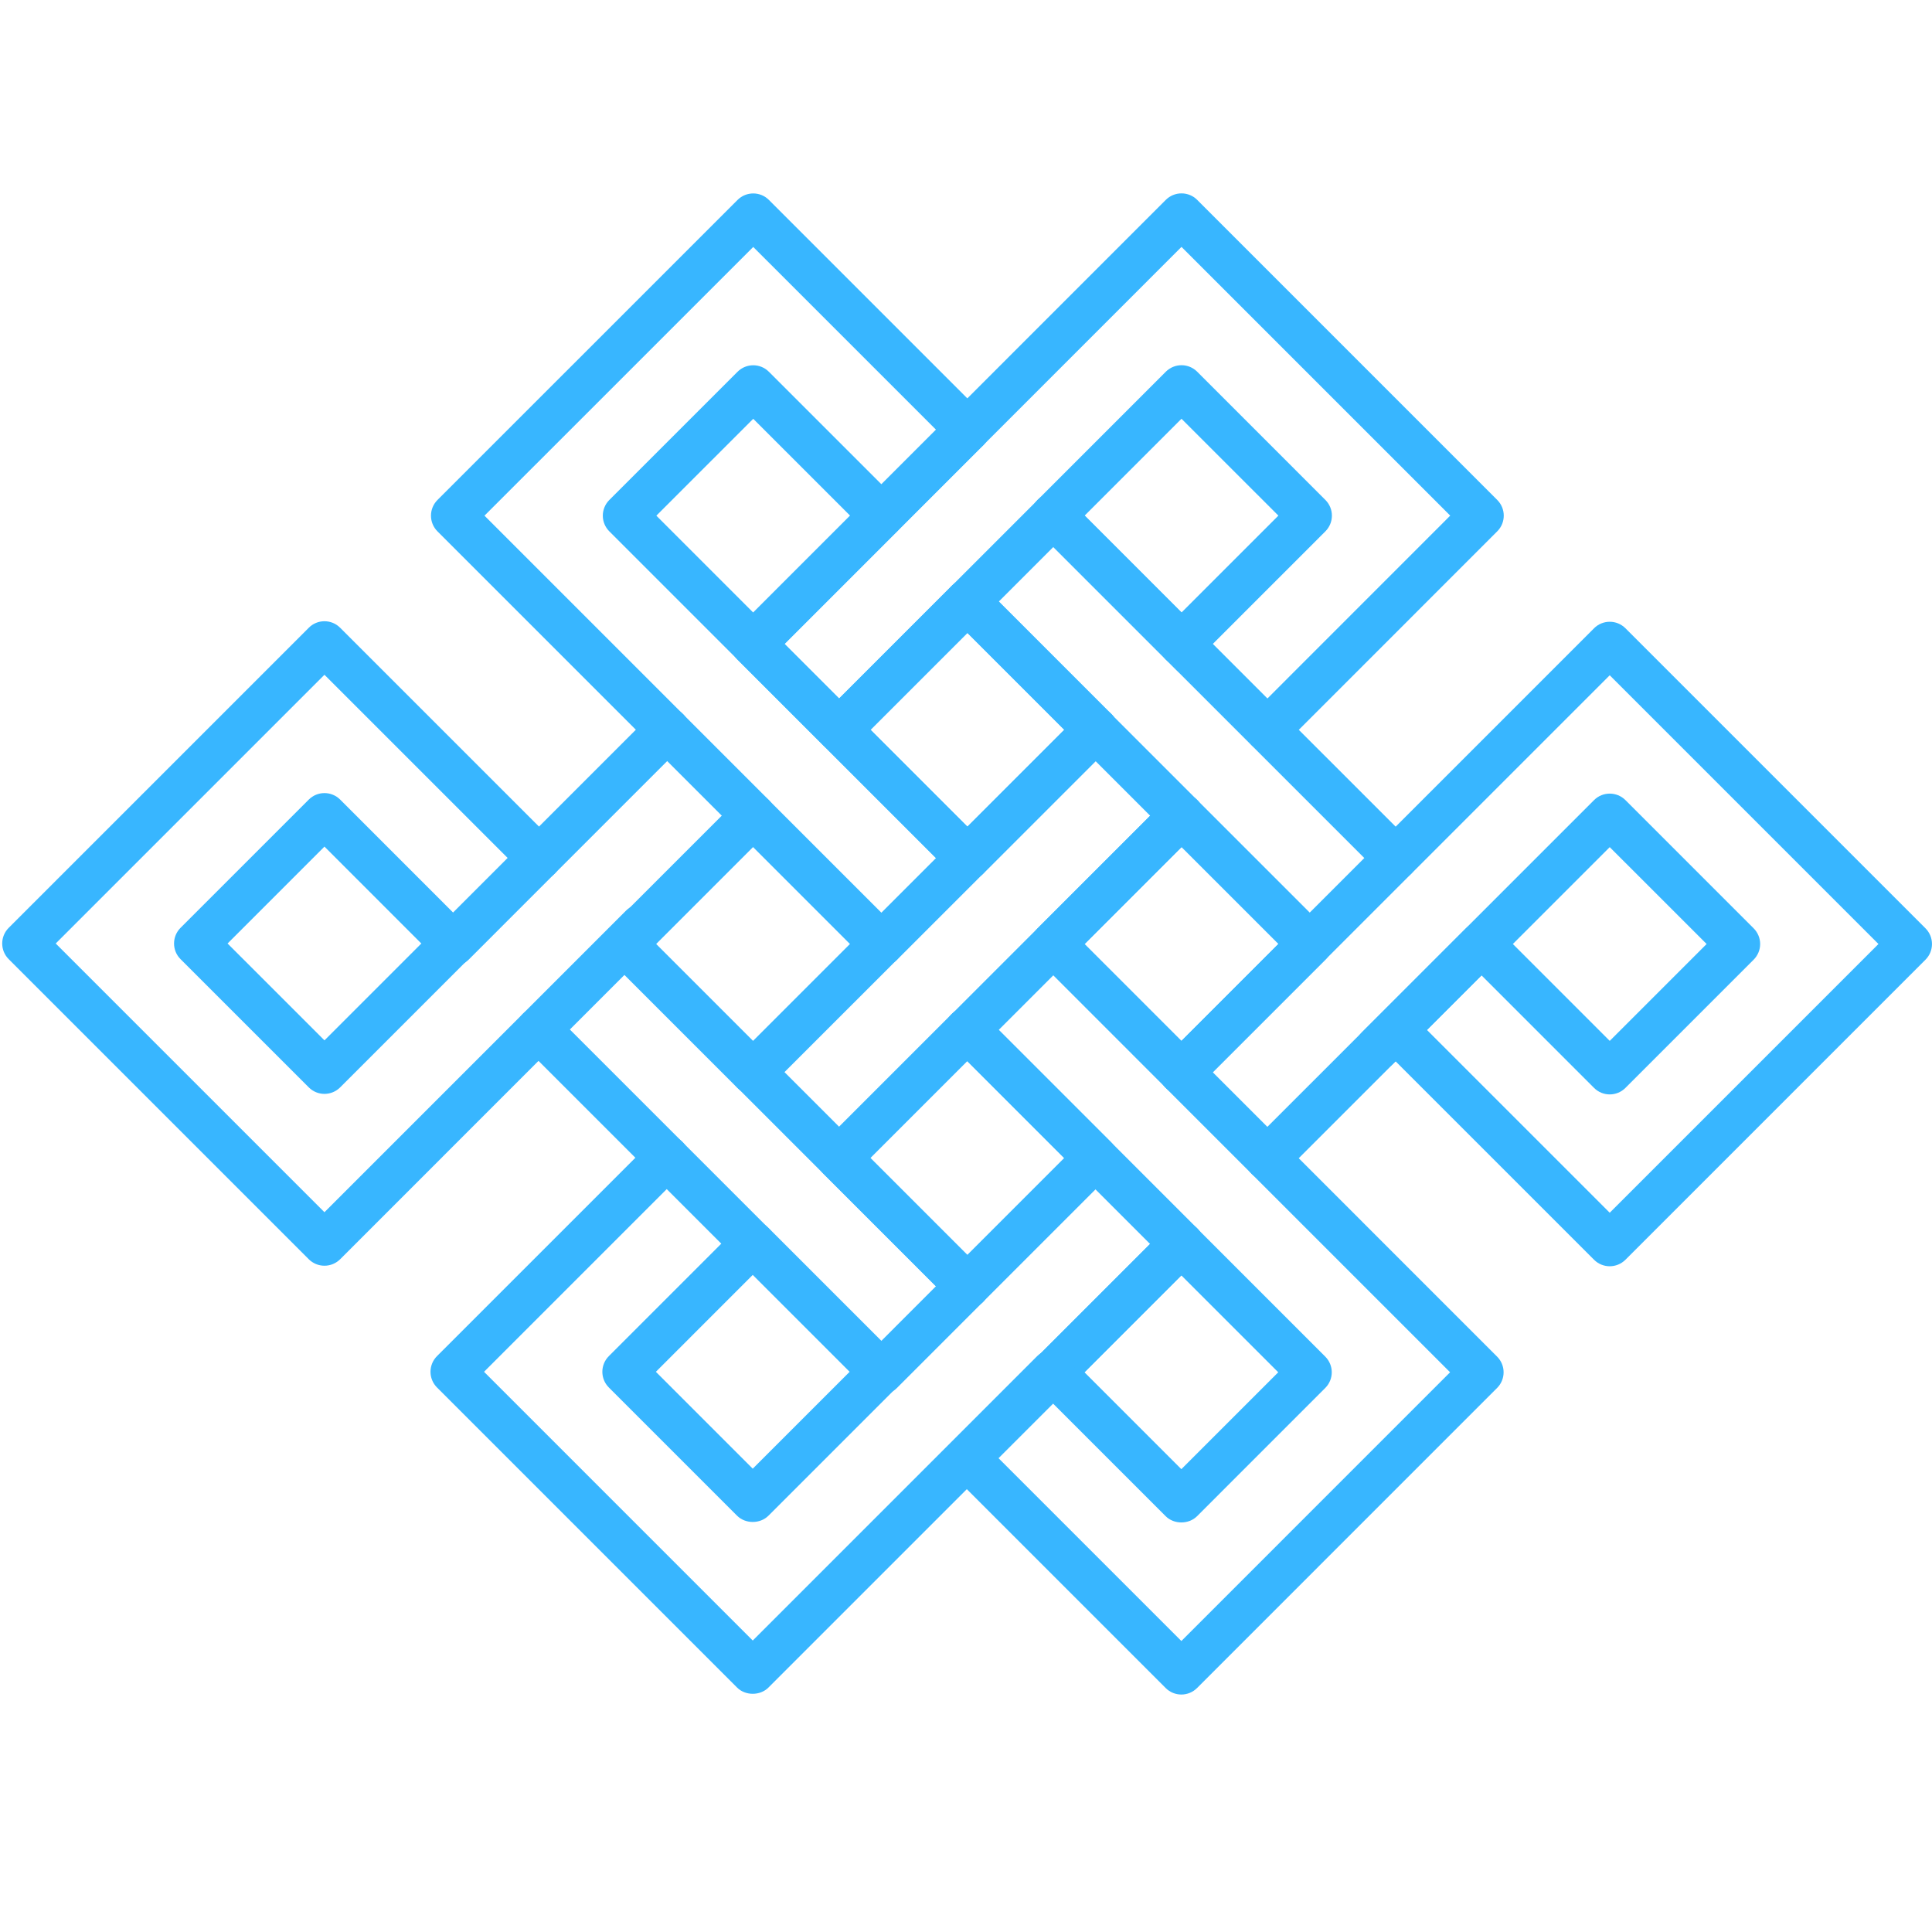
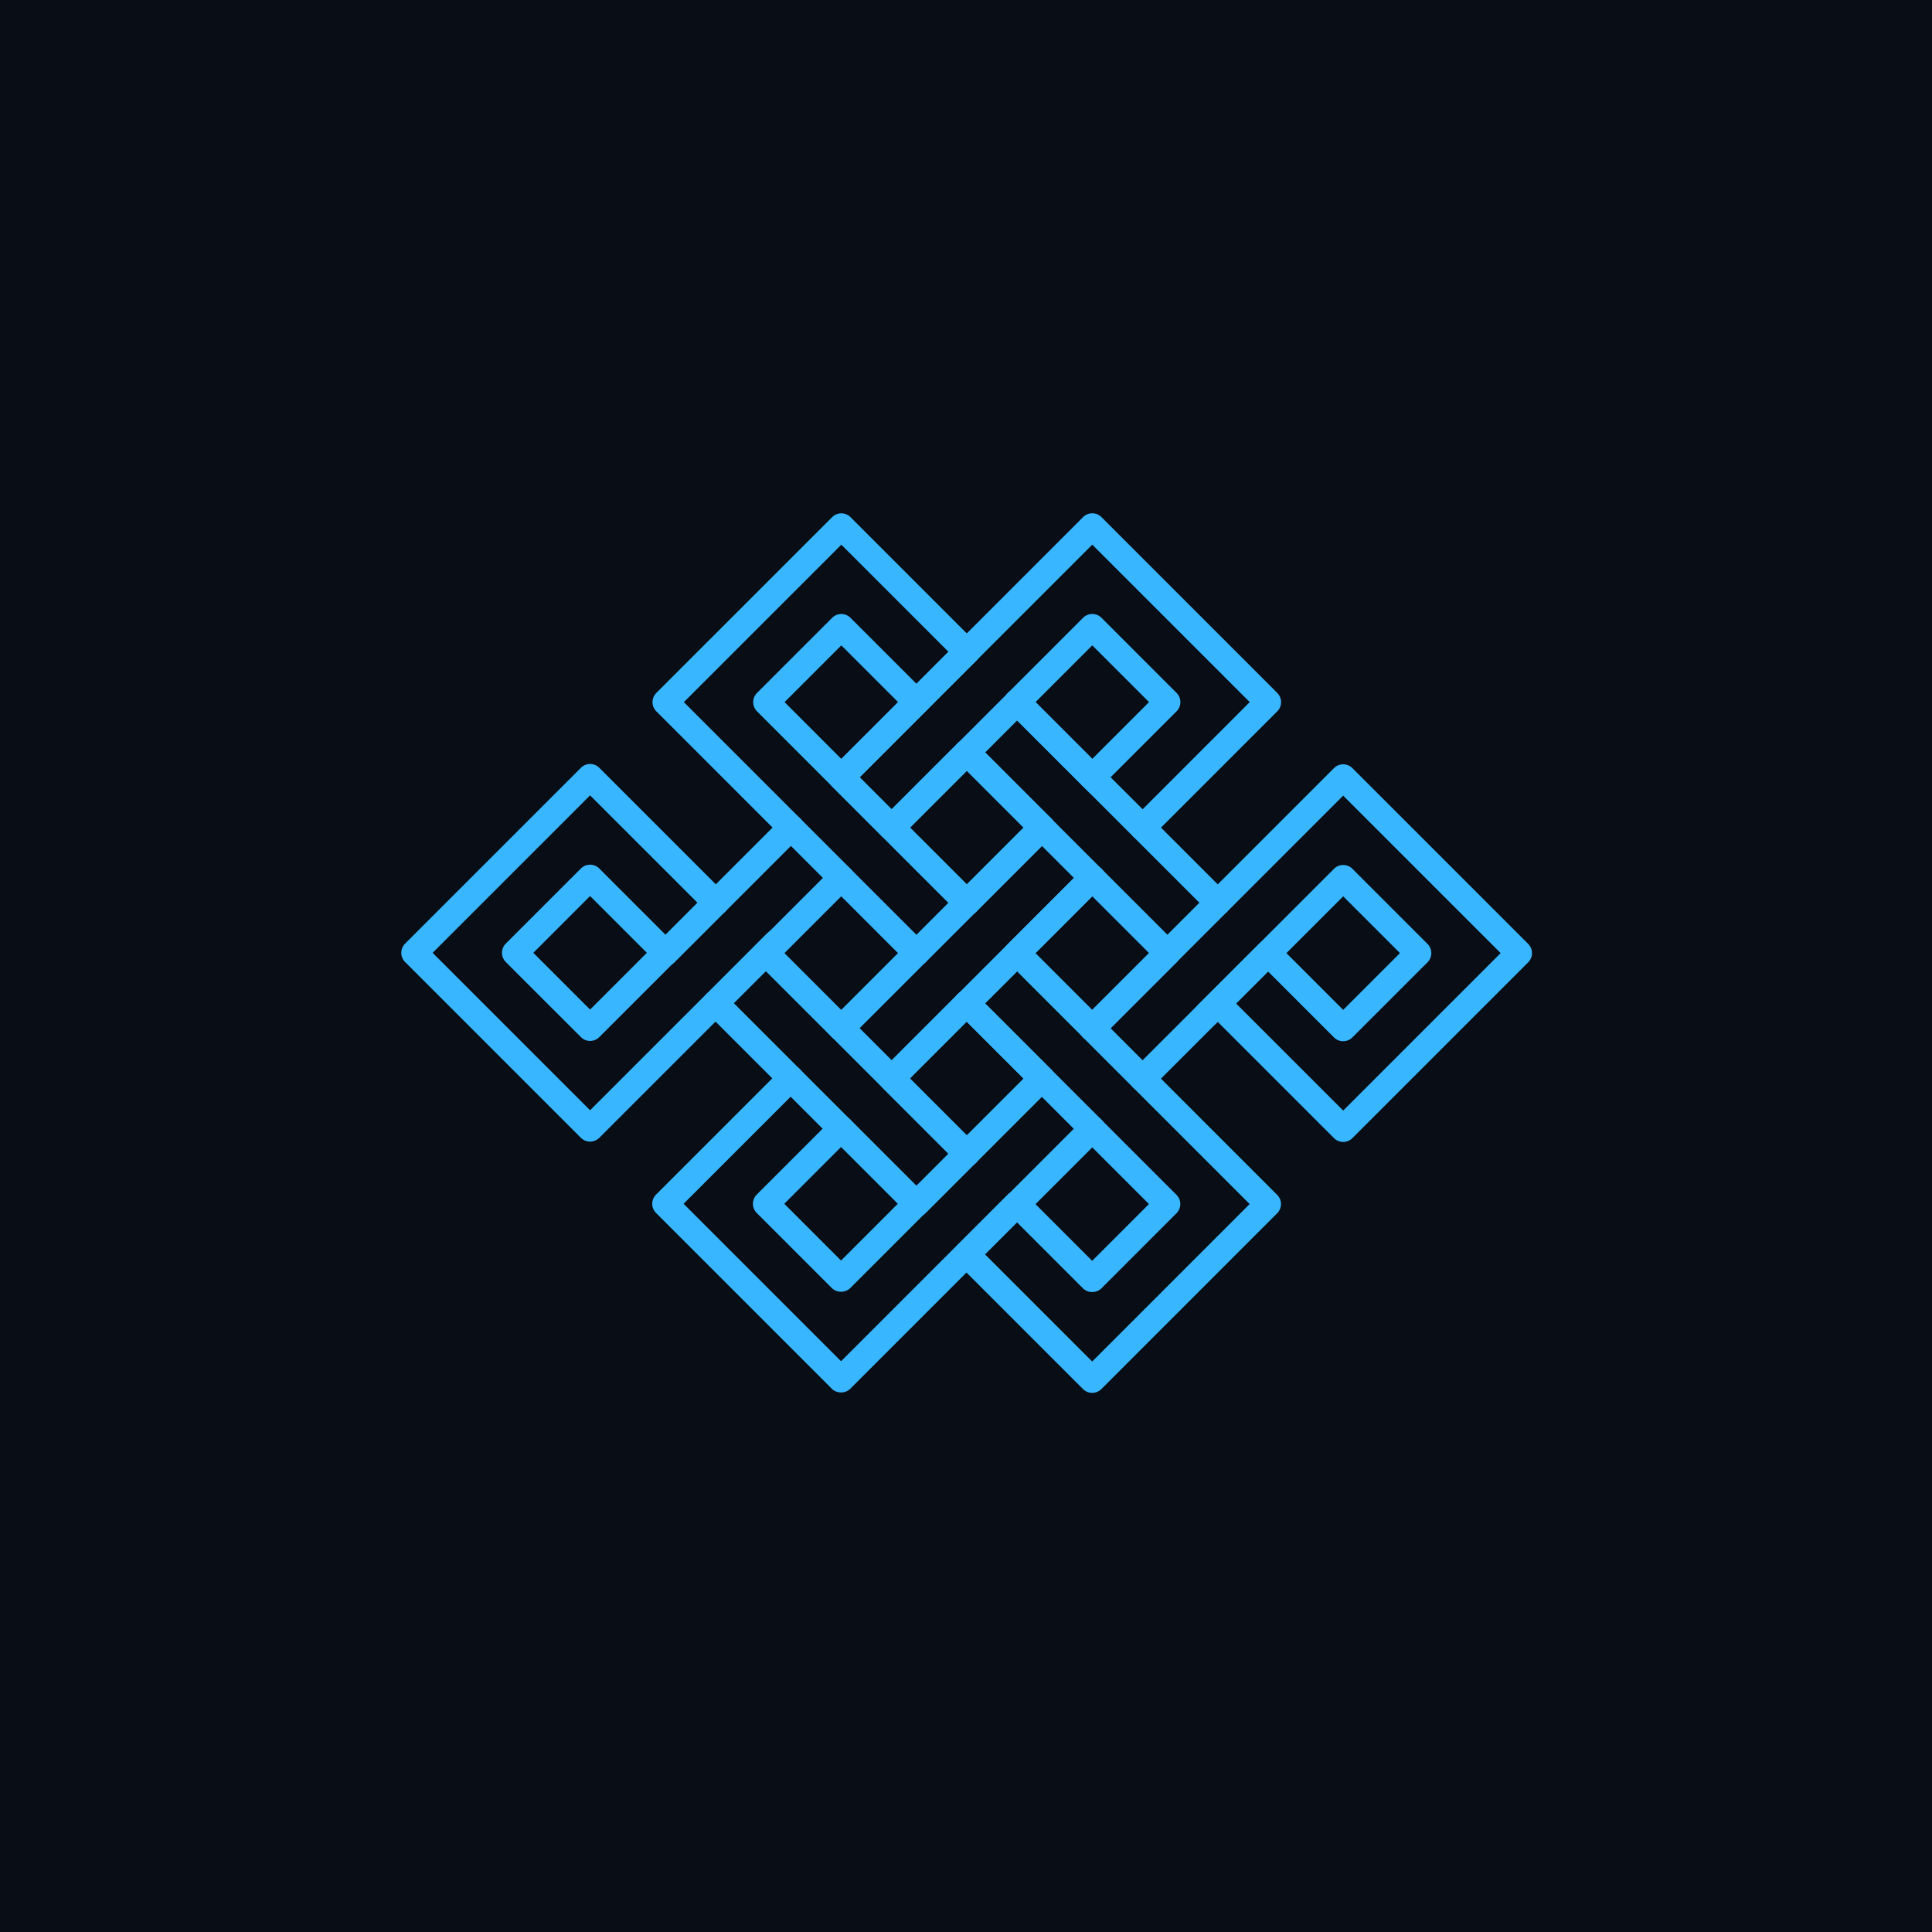
- <svg xmlns="http://www.w3.org/2000/svg" width="500" zoomAndPan="magnify" viewBox="0 0 375 375" height="500" preserveAspectRatio="xMidYMid meet" version="1.0">
-   <defs>
-     <clipPath id="7bba4d1c9e">
-       <path d="M 166 37.629 L 292 37.629 L 292 163 L 166 163 Z M 166 37.629 " clip-rule="nonzero" />
-     </clipPath>
-     <clipPath id="c669864d3f">
-       <path d="M 83 37.629 L 209 37.629 L 209 163 L 83 163 Z M 83 37.629 " clip-rule="nonzero" />
-     </clipPath>
-   </defs>
-   <path fill="#38b6ff" d="M 331.254 183.23 L 312.449 164.43 L 293.645 183.23 L 312.449 202.035 Z M 312.449 120.684 C 313.551 120.684 314.652 121.102 315.492 121.941 L 373.738 180.188 C 374.547 180.996 374.996 182.09 374.996 183.23 C 374.996 184.375 374.547 185.465 373.738 186.273 L 315.492 244.52 C 313.809 246.199 311.086 246.199 309.406 244.52 L 270.879 205.996 L 270.438 206.441 C 268.754 208.121 266.031 208.121 264.352 206.441 C 262.668 204.762 262.668 202.039 264.352 200.355 L 309.406 155.297 C 311.086 153.621 313.809 153.621 315.492 155.297 L 340.383 180.188 C 341.188 180.996 341.645 182.09 341.645 183.23 C 341.645 184.375 341.188 185.465 340.383 186.273 L 315.492 211.164 C 313.809 212.844 311.086 212.848 309.406 211.164 L 287.559 189.316 L 276.965 199.91 L 312.449 235.391 L 364.609 183.23 L 312.449 131.07 L 232.367 211.152 C 230.688 212.832 227.965 212.832 226.285 211.152 C 224.602 209.469 224.602 206.746 226.285 205.066 L 309.406 121.945 C 310.246 121.102 311.348 120.684 312.449 120.684 " fill-opacity="1" fill-rule="nonzero" />
-   <g clip-path="url(#7bba4d1c9e)">
-     <path fill="#38b6ff" d="M 187.77 112.461 C 188.867 112.461 189.969 112.883 190.809 113.723 L 232.371 155.289 C 234.051 156.965 234.051 159.691 232.371 161.371 C 230.691 163.055 227.969 163.055 226.285 161.371 L 184.727 119.809 C 183.043 118.129 183.043 115.402 184.727 113.723 C 185.566 112.883 186.664 112.461 187.77 112.461 Z M 248.133 100.082 L 229.328 81.281 L 210.527 100.082 L 229.328 118.891 Z M 229.328 70.887 C 230.473 70.887 231.566 71.34 232.371 72.148 L 257.262 97.043 C 258.941 98.723 258.941 101.445 257.262 103.129 L 232.371 128.02 C 230.758 129.629 227.898 129.629 226.285 128.02 L 201.395 103.129 C 199.719 101.445 199.719 98.723 201.395 97.043 L 226.285 72.148 C 227.094 71.34 228.188 70.887 229.328 70.887 Z M 229.328 37.535 C 230.473 37.535 231.566 37.984 232.371 38.793 L 290.617 97.043 C 292.297 98.723 292.297 101.445 290.617 103.129 L 249.074 144.684 C 247.391 146.363 244.668 146.363 242.988 144.684 C 241.305 143 241.305 140.277 242.984 138.598 L 281.488 100.082 L 229.328 47.922 L 174.125 103.129 C 172.445 104.809 169.723 104.809 168.039 103.129 C 166.359 101.445 166.359 98.723 168.039 97.043 L 226.285 38.793 C 227.094 37.984 228.188 37.535 229.328 37.535 " fill-opacity="1" fill-rule="nonzero" />
+ <svg xmlns="http://www.w3.org/2000/svg" width="512" height="512" viewBox="0 0 512 512" version="1.1">
+   <rect width="512" height="512" fill="#090d16" />
+   <g transform="translate(106, 106) scale(0.8)">
+     <defs>
+       <clipPath id="7bba4d1c9e">
+         <path d="M 166 37.629 L 292 37.629 L 292 163 L 166 163 Z M 166 37.629 " clip-rule="nonzero" />
+       </clipPath>
+       <clipPath id="c669864d3f">
+         <path d="M 83 37.629 L 209 37.629 L 209 163 L 83 163 Z M 83 37.629 " clip-rule="nonzero" />
+       </clipPath>
+     </defs>
+     <path fill="#38b6ff" d="M 331.254 183.23 L 312.449 164.43 L 293.645 183.23 L 312.449 202.035 Z M 312.449 120.684 C 313.551 120.684 314.652 121.102 315.492 121.941 L 373.738 180.188 C 374.547 180.996 374.996 182.09 374.996 183.23 C 374.996 184.375 374.547 185.465 373.738 186.273 L 315.492 244.52 C 313.809 246.199 311.086 246.199 309.406 244.52 L 270.879 205.996 L 270.438 206.441 C 268.754 208.121 266.031 208.121 264.352 206.441 C 262.668 204.762 262.668 202.039 264.352 200.355 L 309.406 155.297 C 311.086 153.621 313.809 153.621 315.492 155.297 L 340.383 180.188 C 341.188 180.996 341.645 182.09 341.645 183.23 C 341.645 184.375 341.188 185.465 340.383 186.273 L 315.492 211.164 C 313.809 212.844 311.086 212.848 309.406 211.164 L 287.559 189.316 L 276.965 199.91 L 312.449 235.391 L 364.609 183.23 L 312.449 131.07 L 232.367 211.152 C 230.688 212.832 227.965 212.832 226.285 211.152 C 224.602 209.469 224.602 206.746 226.285 205.066 L 309.406 121.945 C 310.246 121.102 311.348 120.684 312.449 120.684 " fill-opacity="1" fill-rule="nonzero" />
+     <g clip-path="url(#7bba4d1c9e)">
+       <path fill="#38b6ff" d="M 187.77 112.461 C 188.867 112.461 189.969 112.883 190.809 113.723 L 232.371 155.289 C 234.051 156.965 234.051 159.691 232.371 161.371 C 230.691 163.055 227.969 163.055 226.285 161.371 L 184.727 119.809 C 183.043 118.129 183.043 115.402 184.727 113.723 C 185.566 112.883 186.664 112.461 187.77 112.461 Z M 248.133 100.082 L 229.328 81.281 L 210.527 100.082 L 229.328 118.891 Z M 229.328 70.887 C 230.473 70.887 231.566 71.34 232.371 72.148 L 257.262 97.043 C 258.941 98.723 258.941 101.445 257.262 103.129 L 232.371 128.02 C 230.758 129.629 227.898 129.629 226.285 128.02 L 201.395 103.129 C 199.719 101.445 199.719 98.723 201.395 97.043 L 226.285 72.148 C 227.094 71.34 228.188 70.887 229.328 70.887 Z M 229.328 37.535 C 230.473 37.535 231.566 37.984 232.371 38.793 L 290.617 97.043 C 292.297 98.723 292.297 101.445 290.617 103.129 L 249.074 144.684 C 247.391 146.363 244.668 146.363 242.988 144.684 C 241.305 143 241.305 140.277 242.984 138.598 L 281.488 100.082 L 229.328 47.922 L 174.125 103.129 C 172.445 104.809 169.723 104.809 168.039 103.129 C 166.359 101.445 166.359 98.723 168.039 97.043 L 226.285 38.793 C 227.094 37.984 228.188 37.535 229.328 37.535 " fill-opacity="1" fill-rule="nonzero" />
+     </g>
+     <path fill="#38b6ff" d="M 187.75 195.586 C 188.852 195.586 189.953 196.004 190.793 196.844 L 232.375 238.43 C 234.059 240.109 234.059 242.836 232.375 244.516 C 230.695 246.195 227.973 246.195 226.289 244.516 L 184.707 202.93 C 183.027 201.25 183.027 198.523 184.707 196.844 C 185.547 196.004 186.648 195.586 187.75 195.586 Z M 287.582 178.922 C 288.684 178.922 289.785 179.344 290.625 180.184 C 292.305 181.863 292.305 184.59 290.625 186.27 L 249.039 227.855 C 247.359 229.535 244.637 229.535 242.953 227.855 C 241.273 226.172 241.273 223.449 242.953 221.766 L 284.539 180.184 C 285.379 179.344 286.48 178.922 287.582 178.922 Z M 248.141 183.227 L 229.332 164.422 L 210.527 183.227 L 229.332 202.031 Z M 229.332 154.031 C 230.434 154.031 231.535 154.453 232.375 155.293 L 257.27 180.18 C 258.078 180.988 258.531 182.086 258.531 183.227 C 258.531 184.367 258.078 185.465 257.27 186.27 L 232.375 211.16 C 230.695 212.84 227.973 212.844 226.289 211.16 L 201.402 186.27 C 199.719 184.59 199.719 181.863 201.402 180.184 L 226.289 155.293 C 227.133 154.453 228.23 154.031 229.332 154.031 Z M 212.676 137.34 C 213.777 137.34 214.879 137.758 215.719 138.598 C 217.398 140.277 217.398 143.008 215.719 144.688 L 174.133 186.27 C 172.449 187.949 169.727 187.949 168.047 186.27 C 166.367 184.59 166.367 181.863 168.047 180.18 L 209.633 138.598 C 210.473 137.758 211.574 137.34 212.676 137.34 Z M 229.332 120.676 C 230.434 120.676 231.535 121.098 232.375 121.938 L 273.93 163.488 C 275.609 165.168 275.609 167.895 273.93 169.574 C 272.246 171.258 269.523 171.258 267.844 169.574 L 226.289 128.023 C 224.609 126.344 224.609 123.617 226.289 121.938 C 227.133 121.098 228.23 120.676 229.332 120.676 " fill-opacity="1" fill-rule="nonzero" />
+     <path fill="#38b6ff" d="M 229.332 154.031 C 230.434 154.031 231.535 154.449 232.375 155.289 C 234.059 156.973 234.059 159.699 232.375 161.379 L 190.828 202.93 C 189.145 204.605 186.422 204.605 184.738 202.93 C 183.059 201.246 183.059 198.52 184.738 196.84 L 226.289 155.289 C 227.133 154.449 228.23 154.031 229.332 154.031 Z M 206.586 141.637 L 187.785 122.836 L 168.98 141.637 L 187.785 160.441 Z M 187.785 112.449 C 188.883 112.449 189.988 112.867 190.828 113.707 L 215.715 138.598 C 216.523 139.402 216.977 140.496 216.977 141.637 C 216.977 142.781 216.523 143.875 215.715 144.684 L 190.828 169.57 C 190.02 170.379 188.922 170.832 187.785 170.832 C 186.641 170.832 185.547 170.379 184.738 169.57 L 159.852 144.684 C 158.168 143 158.168 140.273 159.852 138.598 L 184.738 113.707 C 185.582 112.867 186.684 112.449 187.785 112.449 Z M 204.457 95.766 C 205.559 95.766 206.66 96.184 207.5 97.023 L 234.449 123.973 C 236.133 125.652 236.133 128.379 234.449 130.059 C 232.773 131.738 230.047 131.738 228.363 130.059 L 201.414 103.113 C 199.73 101.43 199.73 98.707 201.414 97.023 C 202.254 96.184 203.355 95.766 204.457 95.766 Z M 187.785 79.09 C 188.883 79.09 189.988 79.512 190.828 80.352 C 192.508 82.031 192.508 84.754 190.828 86.438 L 149.977 127.285 C 148.297 128.965 145.574 128.965 143.895 127.285 C 142.211 125.602 142.211 122.879 143.895 121.195 L 184.738 80.352 C 185.582 79.512 186.684 79.09 187.785 79.09 " fill-opacity="1" fill-rule="nonzero" />
+     <g clip-path="url(#c669864d3f)">
+       <path fill="#38b6ff" d="M 165.008 100.09 L 146.203 81.289 L 127.398 100.09 L 146.203 118.898 Z M 146.203 70.898 C 147.305 70.898 148.402 71.32 149.242 72.16 L 174.137 97.047 C 175.816 98.73 175.816 101.453 174.137 103.133 L 152.289 124.984 L 162.879 135.574 L 201.406 97.047 C 203.086 95.367 205.809 95.367 207.488 97.047 C 209.172 98.73 209.172 101.453 207.488 103.133 L 165.941 144.688 C 165.727 144.902 165.488 145.09 165.246 145.25 C 163.574 146.355 161.301 146.168 159.832 144.699 L 118.266 103.133 C 117.461 102.328 117.004 101.234 117.004 100.09 C 117.004 98.953 117.461 97.855 118.266 97.047 L 143.16 72.156 C 144 71.32 145.102 70.898 146.203 70.898 Z M 146.203 37.547 C 147.305 37.547 148.402 37.965 149.242 38.805 L 190.809 80.371 C 192.492 82.051 192.492 84.773 190.809 86.453 C 189.129 88.133 186.402 88.133 184.727 86.453 L 146.203 47.934 L 94.039 100.09 L 149.242 155.297 C 150.926 156.977 150.926 159.699 149.242 161.383 C 147.566 163.062 144.84 163.062 143.16 161.383 L 84.91 103.133 C 84.102 102.328 83.652 101.234 83.652 100.09 C 83.652 98.953 84.102 97.855 84.91 97.047 L 143.16 38.805 C 144 37.965 145.102 37.547 146.203 37.547 " fill-opacity="1" fill-rule="nonzero" />
+     </g>
+     <path fill="#38b6ff" d="M 187.75 245.359 C 188.852 245.359 189.953 245.781 190.793 246.617 C 192.473 248.301 192.473 251.027 190.793 252.707 L 174.098 269.402 C 172.418 271.082 169.695 271.082 168.012 269.402 C 166.332 267.723 166.332 265 168.012 263.32 L 184.707 246.621 C 185.547 245.781 186.648 245.359 187.75 245.359 Z M 248.105 266.359 L 229.301 247.555 L 210.496 266.359 L 229.301 285.164 Z M 229.301 237.164 C 230.441 237.164 231.535 237.621 232.344 238.426 L 257.234 263.32 C 258.914 265 258.914 267.723 257.234 269.402 L 232.344 294.297 C 230.73 295.906 227.871 295.906 226.258 294.297 L 201.367 269.402 C 199.688 267.723 199.688 265 201.367 263.32 L 226.258 238.426 C 227.062 237.621 228.156 237.164 229.301 237.164 Z M 229.301 203.809 C 230.402 203.809 231.5 204.23 232.344 205.07 L 290.586 263.32 C 291.395 264.125 291.848 265.219 291.848 266.359 C 291.848 267.504 291.395 268.594 290.586 269.402 L 232.344 327.648 C 230.66 329.328 227.938 329.328 226.258 327.648 L 184.688 286.078 C 183.004 284.398 183.004 281.676 184.688 279.992 C 186.367 278.312 189.094 278.312 190.773 279.992 L 229.301 318.52 L 281.461 266.359 L 226.258 211.156 C 224.578 209.477 224.578 206.754 226.258 205.07 C 227.098 204.23 228.199 203.809 229.301 203.809 " fill-opacity="1" fill-rule="nonzero" />
+     <path fill="#38b6ff" d="M 229.316 237.148 C 230.414 237.148 231.52 237.57 232.359 238.41 C 234.039 240.09 234.039 242.816 232.359 244.496 L 190.793 286.059 C 189.109 287.738 186.387 287.738 184.707 286.059 C 183.027 284.379 183.027 281.656 184.707 279.973 L 226.273 238.406 C 227.113 237.57 228.215 237.148 229.316 237.148 Z M 206.555 224.773 L 187.75 205.969 L 168.945 224.773 L 187.75 243.578 Z M 187.75 195.578 C 188.852 195.578 189.953 196 190.793 196.84 L 215.684 221.73 C 217.363 223.41 217.363 226.137 215.684 227.812 L 190.793 252.707 C 189.18 254.324 186.32 254.324 184.707 252.707 L 159.816 227.812 C 158.137 226.137 158.137 223.41 159.816 221.73 L 184.707 196.84 C 185.547 196 186.648 195.578 187.75 195.578 " fill-opacity="1" fill-rule="nonzero" />
+     <path fill="#38b6ff" d="M 104.523 195.523 C 105.629 195.523 106.727 195.945 107.57 196.785 L 149.211 238.426 C 150.891 240.109 150.891 242.832 149.211 244.516 C 147.531 246.195 144.809 246.195 143.125 244.516 L 101.48 202.871 C 99.805 201.191 99.805 198.465 101.48 196.785 C 102.324 195.945 103.426 195.523 104.523 195.523 Z M 164.973 183.227 L 146.168 164.418 L 127.363 183.227 L 146.168 202.031 Z M 146.168 154.031 C 147.27 154.031 148.371 154.449 149.211 155.289 L 174.102 180.18 C 175.785 181.863 175.785 184.586 174.102 186.27 L 149.211 211.156 C 147.598 212.773 144.738 212.773 143.125 211.16 L 118.234 186.27 C 117.426 185.461 116.969 184.367 116.969 183.227 C 116.969 182.082 117.426 180.988 118.234 180.18 L 143.125 155.289 C 143.965 154.449 145.066 154.031 146.168 154.031 Z M 129.523 137.32 C 130.621 137.32 131.727 137.738 132.562 138.578 C 134.246 140.262 134.246 142.988 132.562 144.664 L 90.965 186.266 C 89.281 187.949 86.559 187.949 84.879 186.266 C 83.199 184.586 83.199 181.859 84.879 180.18 L 126.48 138.578 C 127.32 137.738 128.422 137.32 129.523 137.32 Z M 146.168 120.672 C 147.27 120.672 148.371 121.098 149.211 121.938 L 190.793 163.523 C 192.473 165.203 192.473 167.926 190.793 169.609 C 189.109 171.285 186.387 171.289 184.707 169.605 L 143.125 128.02 C 141.445 126.34 141.445 123.617 143.125 121.938 C 143.965 121.098 145.066 120.672 146.168 120.672 " fill-opacity="1" fill-rule="nonzero" />
+     <path fill="#38b6ff" d="M 164.914 266.266 L 146.109 247.461 L 127.305 266.266 L 146.109 285.07 Z M 146.109 237.074 C 147.25 237.074 148.348 237.523 149.152 238.332 L 174.043 263.223 C 175.723 264.902 175.723 267.629 174.043 269.309 L 149.152 294.199 C 147.539 295.816 144.68 295.816 143.066 294.199 L 118.176 269.309 C 116.496 267.629 116.496 264.902 118.176 263.223 L 143.066 238.332 C 143.871 237.523 144.969 237.074 146.109 237.074 Z M 129.434 220.395 C 130.535 220.395 131.637 220.816 132.477 221.656 C 134.156 223.336 134.156 226.059 132.477 227.742 L 93.953 266.266 L 146.109 318.426 L 201.312 263.223 C 202.992 261.543 205.715 261.543 207.398 263.223 C 209.078 264.902 209.078 267.629 207.398 269.309 L 149.152 327.555 C 147.539 329.168 144.68 329.168 143.066 327.555 L 84.82 269.309 C 84.016 268.504 83.559 267.406 83.559 266.266 C 83.559 265.125 84.016 264.027 84.82 263.223 L 126.391 221.656 C 127.23 220.816 128.332 220.395 129.434 220.395 Z M 146.109 203.719 C 147.211 203.719 148.312 204.141 149.152 204.98 L 190.793 246.621 C 192.477 248.301 192.477 251.027 190.793 252.707 C 189.113 254.387 186.391 254.387 184.707 252.707 L 143.066 211.066 C 141.387 209.383 141.387 206.66 143.066 204.98 C 143.906 204.141 145.008 203.719 146.109 203.719 " fill-opacity="1" fill-rule="nonzero" />
+     <path fill="#38b6ff" d="M 81.781 183.133 L 62.977 164.324 L 44.172 183.133 L 62.977 201.934 Z M 62.977 153.938 C 64.078 153.938 65.18 154.359 66.02 155.195 L 90.91 180.09 C 91.719 180.895 92.172 181.988 92.172 183.133 C 92.172 184.27 91.719 185.363 90.91 186.172 L 66.02 211.062 C 64.336 212.742 61.617 212.742 59.938 211.062 L 35.043 186.172 C 33.363 184.496 33.363 181.77 35.043 180.09 L 59.938 155.195 C 60.773 154.359 61.875 153.938 62.977 153.938 Z M 62.977 120.582 C 64.078 120.582 65.18 121 66.02 121.844 L 107.664 163.484 C 109.34 165.164 109.34 167.887 107.664 169.57 C 105.98 171.25 103.258 171.25 101.578 169.57 L 62.977 130.973 L 10.816 183.133 L 62.977 235.289 L 121.523 176.742 C 123.207 175.066 125.93 175.062 127.609 176.746 C 129.289 178.422 129.289 181.148 127.609 182.828 L 66.02 244.422 C 65.211 245.223 64.121 245.676 62.977 245.676 C 61.836 245.676 60.738 245.223 59.938 244.422 L 1.691 186.172 C 0.008 184.496 0.008 181.77 1.691 180.09 L 59.938 121.844 C 60.773 121 61.875 120.582 62.977 120.582 " fill-opacity="1" fill-rule="nonzero" />
  </g>
-   <path fill="#38b6ff" d="M 187.75 195.586 C 188.852 195.586 189.953 196.004 190.793 196.844 L 232.375 238.43 C 234.059 240.109 234.059 242.836 232.375 244.516 C 230.695 246.195 227.973 246.195 226.289 244.516 L 184.707 202.93 C 183.027 201.25 183.027 198.523 184.707 196.844 C 185.547 196.004 186.648 195.586 187.75 195.586 Z M 287.582 178.922 C 288.684 178.922 289.785 179.344 290.625 180.184 C 292.305 181.863 292.305 184.59 290.625 186.27 L 249.039 227.855 C 247.359 229.535 244.637 229.535 242.953 227.855 C 241.273 226.172 241.273 223.449 242.953 221.766 L 284.539 180.184 C 285.379 179.344 286.48 178.922 287.582 178.922 Z M 248.141 183.227 L 229.332 164.422 L 210.527 183.227 L 229.332 202.031 Z M 229.332 154.031 C 230.434 154.031 231.535 154.453 232.375 155.293 L 257.27 180.18 C 258.078 180.988 258.531 182.086 258.531 183.227 C 258.531 184.367 258.078 185.465 257.27 186.27 L 232.375 211.16 C 230.695 212.84 227.973 212.844 226.289 211.16 L 201.402 186.27 C 199.719 184.59 199.719 181.863 201.402 180.184 L 226.289 155.293 C 227.133 154.453 228.23 154.031 229.332 154.031 Z M 212.676 137.34 C 213.777 137.34 214.879 137.758 215.719 138.598 C 217.398 140.277 217.398 143.008 215.719 144.688 L 174.133 186.27 C 172.449 187.949 169.727 187.949 168.047 186.27 C 166.367 184.59 166.367 181.863 168.047 180.18 L 209.633 138.598 C 210.473 137.758 211.574 137.34 212.676 137.34 Z M 229.332 120.676 C 230.434 120.676 231.535 121.098 232.375 121.938 L 273.93 163.488 C 275.609 165.168 275.609 167.895 273.93 169.574 C 272.246 171.258 269.523 171.258 267.844 169.574 L 226.289 128.023 C 224.609 126.344 224.609 123.617 226.289 121.938 C 227.133 121.098 228.23 120.676 229.332 120.676 " fill-opacity="1" fill-rule="nonzero" />
-   <path fill="#38b6ff" d="M 229.332 154.031 C 230.434 154.031 231.535 154.449 232.375 155.289 C 234.059 156.973 234.059 159.699 232.375 161.379 L 190.828 202.93 C 189.145 204.605 186.422 204.605 184.738 202.93 C 183.059 201.246 183.059 198.52 184.738 196.84 L 226.289 155.289 C 227.133 154.449 228.23 154.031 229.332 154.031 Z M 206.586 141.637 L 187.785 122.836 L 168.98 141.637 L 187.785 160.441 Z M 187.785 112.449 C 188.883 112.449 189.988 112.867 190.828 113.707 L 215.715 138.598 C 216.523 139.402 216.977 140.496 216.977 141.637 C 216.977 142.781 216.523 143.875 215.715 144.684 L 190.828 169.57 C 190.02 170.379 188.922 170.832 187.785 170.832 C 186.641 170.832 185.547 170.379 184.738 169.57 L 159.852 144.684 C 158.168 143 158.168 140.273 159.852 138.598 L 184.738 113.707 C 185.582 112.867 186.684 112.449 187.785 112.449 Z M 204.457 95.766 C 205.559 95.766 206.66 96.184 207.5 97.023 L 234.449 123.973 C 236.133 125.652 236.133 128.379 234.449 130.059 C 232.773 131.738 230.047 131.738 228.363 130.059 L 201.414 103.113 C 199.73 101.43 199.73 98.707 201.414 97.023 C 202.254 96.184 203.355 95.766 204.457 95.766 Z M 187.785 79.09 C 188.883 79.09 189.988 79.512 190.828 80.352 C 192.508 82.031 192.508 84.754 190.828 86.438 L 149.977 127.285 C 148.297 128.965 145.574 128.965 143.895 127.285 C 142.211 125.602 142.211 122.879 143.895 121.195 L 184.738 80.352 C 185.582 79.512 186.684 79.09 187.785 79.09 " fill-opacity="1" fill-rule="nonzero" />
-   <g clip-path="url(#c669864d3f)">
-     <path fill="#38b6ff" d="M 165.008 100.09 L 146.203 81.289 L 127.398 100.09 L 146.203 118.898 Z M 146.203 70.898 C 147.305 70.898 148.402 71.32 149.242 72.16 L 174.137 97.047 C 175.816 98.73 175.816 101.453 174.137 103.133 L 152.289 124.984 L 162.879 135.574 L 201.406 97.047 C 203.086 95.367 205.809 95.367 207.488 97.047 C 209.172 98.73 209.172 101.453 207.488 103.133 L 165.941 144.688 C 165.727 144.902 165.488 145.09 165.246 145.25 C 163.574 146.355 161.301 146.168 159.832 144.699 L 118.266 103.133 C 117.461 102.328 117.004 101.234 117.004 100.09 C 117.004 98.953 117.461 97.855 118.266 97.047 L 143.16 72.156 C 144 71.32 145.102 70.898 146.203 70.898 Z M 146.203 37.547 C 147.305 37.547 148.402 37.965 149.242 38.805 L 190.809 80.371 C 192.492 82.051 192.492 84.773 190.809 86.453 C 189.129 88.133 186.402 88.133 184.727 86.453 L 146.203 47.934 L 94.039 100.09 L 149.242 155.297 C 150.926 156.977 150.926 159.699 149.242 161.383 C 147.566 163.062 144.84 163.062 143.16 161.383 L 84.91 103.133 C 84.102 102.328 83.652 101.234 83.652 100.09 C 83.652 98.953 84.102 97.855 84.91 97.047 L 143.16 38.805 C 144 37.965 145.102 37.547 146.203 37.547 " fill-opacity="1" fill-rule="nonzero" />
-   </g>
-   <path fill="#38b6ff" d="M 187.75 245.359 C 188.852 245.359 189.953 245.781 190.793 246.617 C 192.473 248.301 192.473 251.027 190.793 252.707 L 174.098 269.402 C 172.418 271.082 169.695 271.082 168.012 269.402 C 166.332 267.723 166.332 265 168.012 263.32 L 184.707 246.621 C 185.547 245.781 186.648 245.359 187.75 245.359 Z M 248.105 266.359 L 229.301 247.555 L 210.496 266.359 L 229.301 285.164 Z M 229.301 237.164 C 230.441 237.164 231.535 237.621 232.344 238.426 L 257.234 263.32 C 258.914 265 258.914 267.723 257.234 269.402 L 232.344 294.297 C 230.73 295.906 227.871 295.906 226.258 294.297 L 201.367 269.402 C 199.688 267.723 199.688 265 201.367 263.32 L 226.258 238.426 C 227.062 237.621 228.156 237.164 229.301 237.164 Z M 229.301 203.809 C 230.402 203.809 231.5 204.23 232.344 205.07 L 290.586 263.32 C 291.395 264.125 291.848 265.219 291.848 266.359 C 291.848 267.504 291.395 268.594 290.586 269.402 L 232.344 327.648 C 230.66 329.328 227.938 329.328 226.258 327.648 L 184.688 286.078 C 183.004 284.398 183.004 281.676 184.688 279.992 C 186.367 278.312 189.094 278.312 190.773 279.992 L 229.301 318.52 L 281.461 266.359 L 226.258 211.156 C 224.578 209.477 224.578 206.754 226.258 205.07 C 227.098 204.23 228.199 203.809 229.301 203.809 " fill-opacity="1" fill-rule="nonzero" />
-   <path fill="#38b6ff" d="M 229.316 237.148 C 230.414 237.148 231.52 237.57 232.359 238.41 C 234.039 240.09 234.039 242.816 232.359 244.496 L 190.793 286.059 C 189.109 287.738 186.387 287.738 184.707 286.059 C 183.027 284.379 183.027 281.656 184.707 279.973 L 226.273 238.406 C 227.113 237.57 228.215 237.148 229.316 237.148 Z M 206.555 224.773 L 187.75 205.969 L 168.945 224.773 L 187.75 243.578 Z M 187.75 195.578 C 188.852 195.578 189.953 196 190.793 196.84 L 215.684 221.73 C 217.363 223.41 217.363 226.137 215.684 227.812 L 190.793 252.707 C 189.18 254.324 186.32 254.324 184.707 252.707 L 159.816 227.812 C 158.137 226.137 158.137 223.41 159.816 221.73 L 184.707 196.84 C 185.547 196 186.648 195.578 187.75 195.578 " fill-opacity="1" fill-rule="nonzero" />
-   <path fill="#38b6ff" d="M 104.523 195.523 C 105.629 195.523 106.727 195.945 107.57 196.785 L 149.211 238.426 C 150.891 240.109 150.891 242.832 149.211 244.516 C 147.531 246.195 144.809 246.195 143.125 244.516 L 101.48 202.871 C 99.805 201.191 99.805 198.465 101.48 196.785 C 102.324 195.945 103.426 195.523 104.523 195.523 Z M 164.973 183.227 L 146.168 164.418 L 127.363 183.227 L 146.168 202.031 Z M 146.168 154.031 C 147.27 154.031 148.371 154.449 149.211 155.289 L 174.102 180.18 C 175.785 181.863 175.785 184.586 174.102 186.27 L 149.211 211.156 C 147.598 212.773 144.738 212.773 143.125 211.16 L 118.234 186.27 C 117.426 185.461 116.969 184.367 116.969 183.227 C 116.969 182.082 117.426 180.988 118.234 180.18 L 143.125 155.289 C 143.965 154.449 145.066 154.031 146.168 154.031 Z M 129.523 137.32 C 130.621 137.32 131.727 137.738 132.562 138.578 C 134.246 140.262 134.246 142.988 132.562 144.664 L 90.965 186.266 C 89.281 187.949 86.559 187.949 84.879 186.266 C 83.199 184.586 83.199 181.859 84.879 180.18 L 126.48 138.578 C 127.32 137.738 128.422 137.32 129.523 137.32 Z M 146.168 120.672 C 147.27 120.672 148.371 121.098 149.211 121.938 L 190.793 163.523 C 192.473 165.203 192.473 167.926 190.793 169.609 C 189.109 171.285 186.387 171.289 184.707 169.605 L 143.125 128.02 C 141.445 126.34 141.445 123.617 143.125 121.938 C 143.965 121.098 145.066 120.672 146.168 120.672 " fill-opacity="1" fill-rule="nonzero" />
-   <path fill="#38b6ff" d="M 164.914 266.266 L 146.109 247.461 L 127.305 266.266 L 146.109 285.07 Z M 146.109 237.074 C 147.25 237.074 148.348 237.523 149.152 238.332 L 174.043 263.223 C 175.723 264.902 175.723 267.629 174.043 269.309 L 149.152 294.199 C 147.539 295.816 144.68 295.816 143.066 294.199 L 118.176 269.309 C 116.496 267.629 116.496 264.902 118.176 263.223 L 143.066 238.332 C 143.871 237.523 144.969 237.074 146.109 237.074 Z M 129.434 220.395 C 130.535 220.395 131.637 220.816 132.477 221.656 C 134.156 223.336 134.156 226.059 132.477 227.742 L 93.953 266.266 L 146.109 318.426 L 201.312 263.223 C 202.992 261.543 205.715 261.543 207.398 263.223 C 209.078 264.902 209.078 267.629 207.398 269.309 L 149.152 327.555 C 147.539 329.168 144.68 329.168 143.066 327.555 L 84.82 269.309 C 84.016 268.504 83.559 267.406 83.559 266.266 C 83.559 265.125 84.016 264.027 84.82 263.223 L 126.391 221.656 C 127.23 220.816 128.332 220.395 129.434 220.395 Z M 146.109 203.719 C 147.211 203.719 148.312 204.141 149.152 204.98 L 190.793 246.621 C 192.477 248.301 192.477 251.027 190.793 252.707 C 189.113 254.387 186.391 254.387 184.707 252.707 L 143.066 211.066 C 141.387 209.383 141.387 206.66 143.066 204.98 C 143.906 204.141 145.008 203.719 146.109 203.719 " fill-opacity="1" fill-rule="nonzero" />
-   <path fill="#38b6ff" d="M 81.781 183.133 L 62.977 164.324 L 44.172 183.133 L 62.977 201.934 Z M 62.977 153.938 C 64.078 153.938 65.18 154.359 66.02 155.195 L 90.91 180.09 C 91.719 180.895 92.172 181.988 92.172 183.133 C 92.172 184.27 91.719 185.363 90.91 186.172 L 66.02 211.062 C 64.336 212.742 61.617 212.742 59.938 211.062 L 35.043 186.172 C 33.363 184.496 33.363 181.77 35.043 180.09 L 59.938 155.195 C 60.773 154.359 61.875 153.938 62.977 153.938 Z M 62.977 120.582 C 64.078 120.582 65.18 121 66.02 121.844 L 107.664 163.484 C 109.34 165.164 109.34 167.887 107.664 169.57 C 105.98 171.25 103.258 171.25 101.578 169.57 L 62.977 130.973 L 10.816 183.133 L 62.977 235.289 L 121.523 176.742 C 123.207 175.066 125.93 175.062 127.609 176.746 C 129.289 178.422 129.289 181.148 127.609 182.828 L 66.02 244.422 C 65.211 245.223 64.121 245.676 62.977 245.676 C 61.836 245.676 60.738 245.223 59.938 244.422 L 1.691 186.172 C 0.008 184.496 0.008 181.77 1.691 180.09 L 59.938 121.844 C 60.773 121 61.875 120.582 62.977 120.582 " fill-opacity="1" fill-rule="nonzero" />
</svg>
